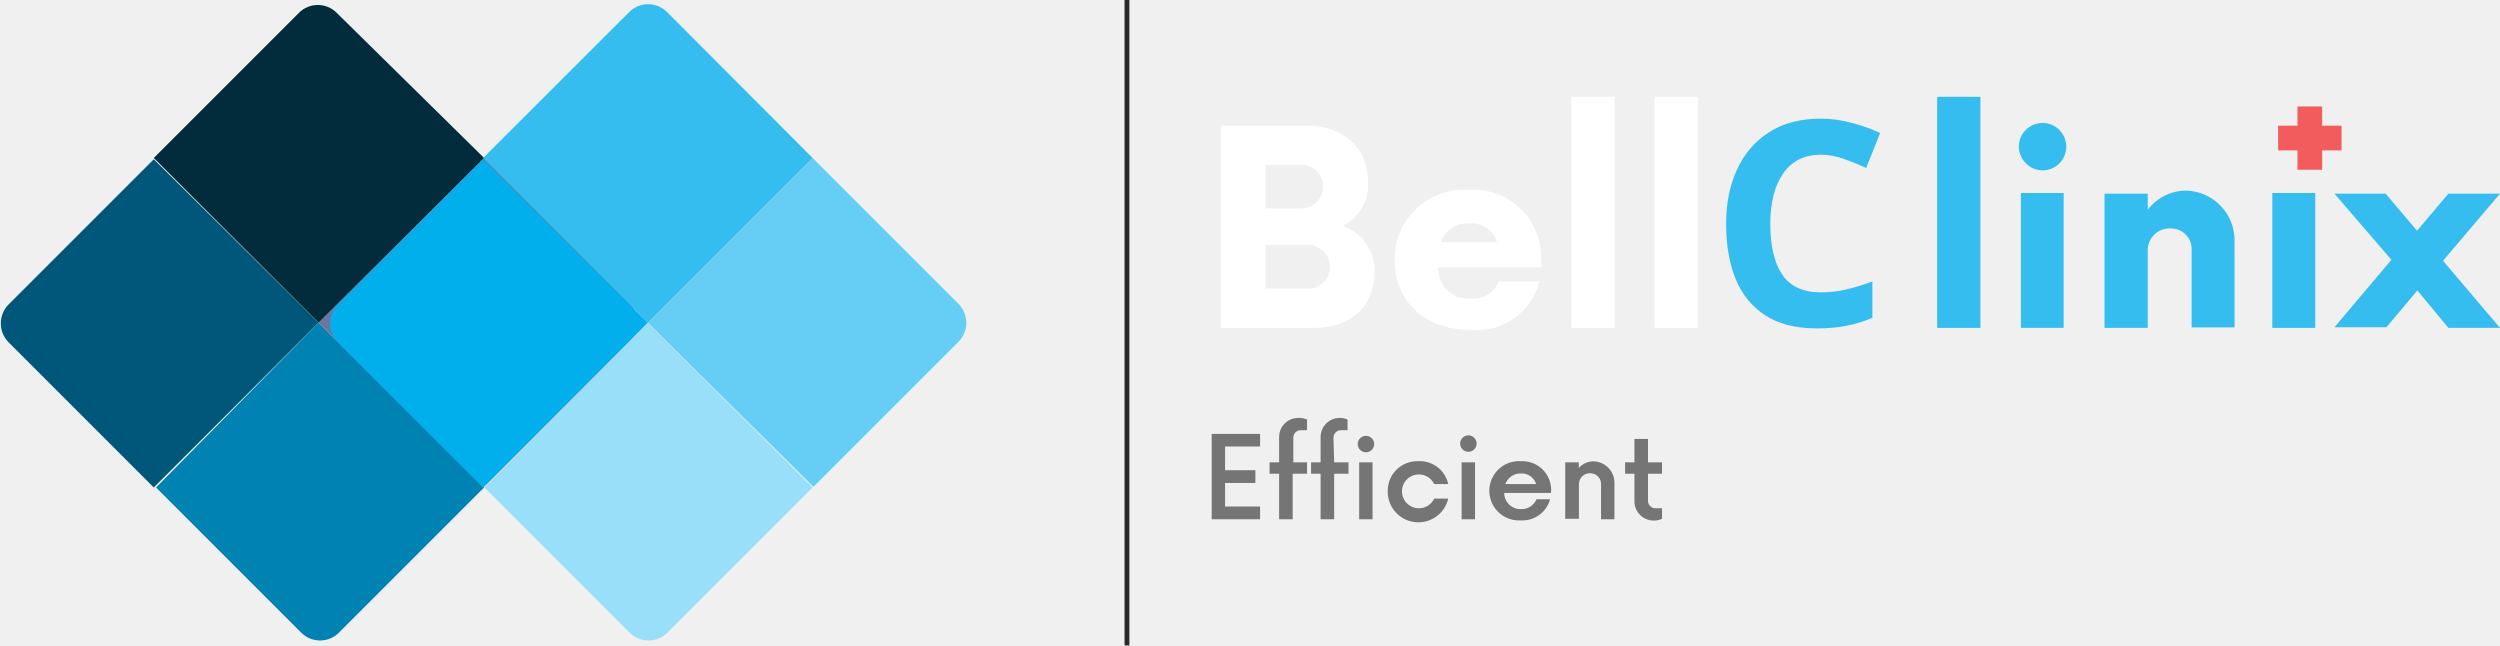
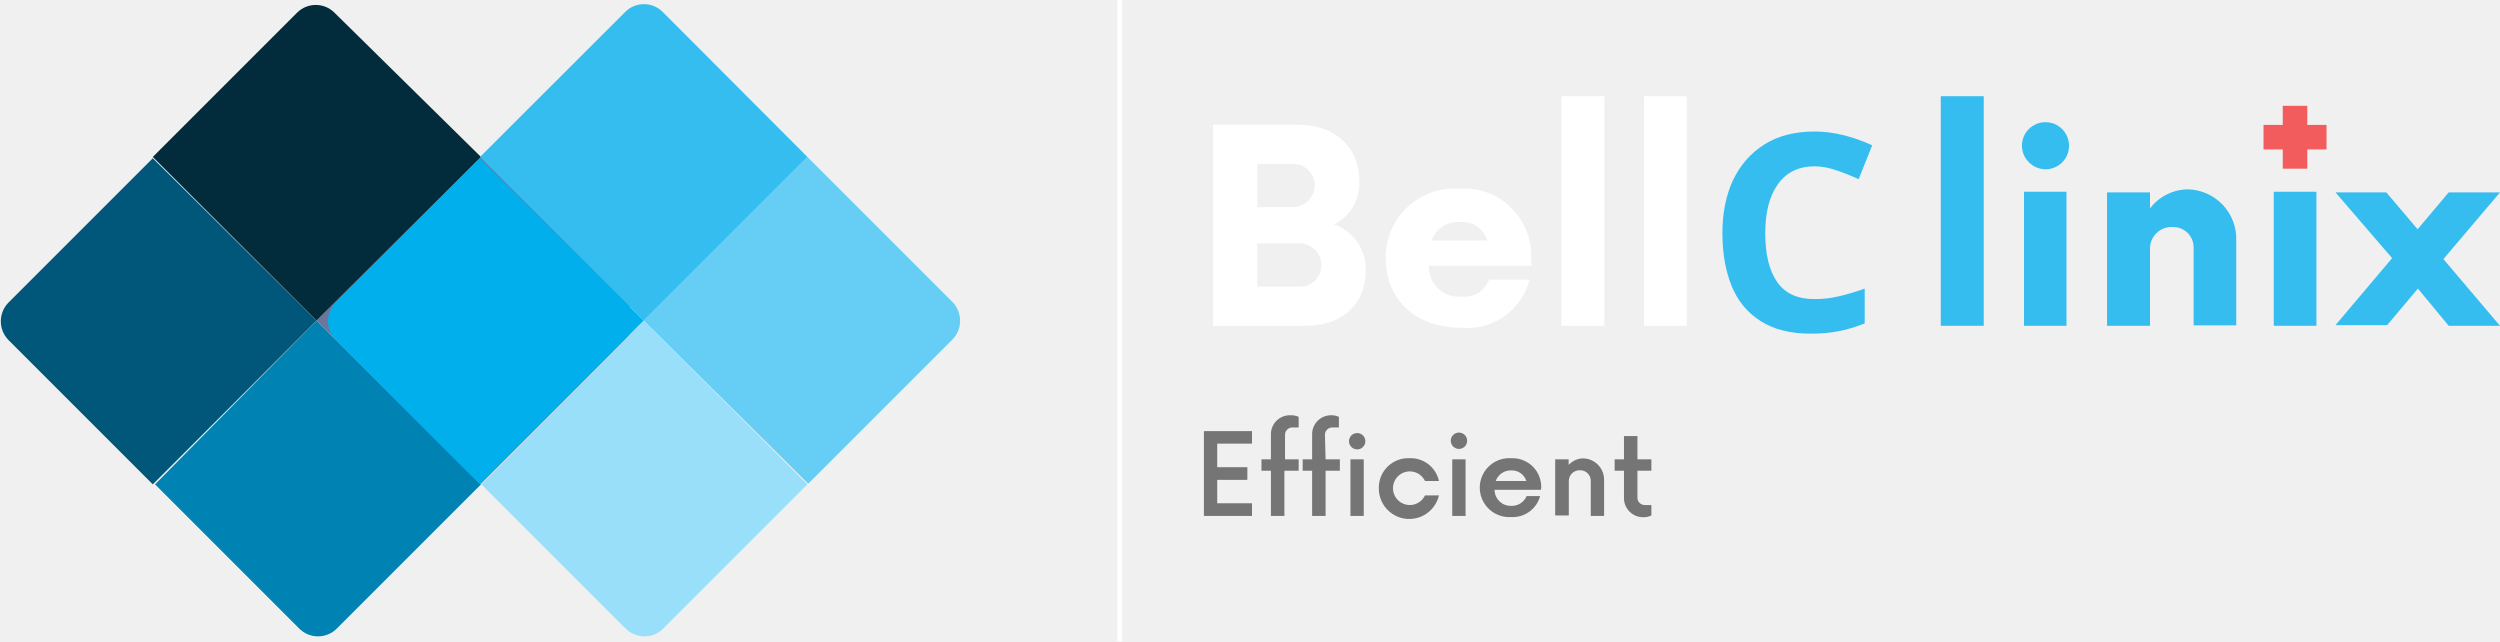
- <svg xmlns="http://www.w3.org/2000/svg" id="Layer_1" data-name="Layer 1" viewBox="0 0 154.93 40">
+ <svg xmlns="http://www.w3.org/2000/svg" id="Layer_1" data-name="Layer 1" viewBox="0 0 155.93 40">
  <defs>
-     <style>.cls-1{fill:#6e759d;}.cls-2{fill:#022c3c;}.cls-3{fill:#01577a;}.cls-4{fill:#0082b3;}.cls-5{fill:#66cef5;}.cls-13,.cls-6{fill:#35bdef;}.cls-7{fill:#01afec;}.cls-8{fill:#99dff9;}.cls-9{fill:#2a2a2a;}.cls-10{fill:#fff;}.cls-11{fill:#f25c5c;}.cls-12{fill:#757575;}.cls-13{font-size:17.72px;font-family:Poppins-Bold, Poppins;font-weight:700;}</style>
+     <style>.cls-1{fill:#6e759d;}.cls-2{fill:#022c3c;}.cls-3{fill:#01577a;}.cls-4{fill:#0082b3;}.cls-5{fill:#66cef5;}.cls-12,.cls-6{fill:#35bdef;}.cls-7{fill:#01afec;}.cls-8{fill:#99dff9;}.cls-9{fill:#fff;}.cls-10{fill:#f25c5c;}.cls-11{fill:#757575;}.cls-12{font-size:17.17px;font-family:Poppins-Bold, Poppins;font-weight:700;}</style>
  </defs>
  <path class="cls-1" d="M39,21.17l-9,9L19.74,20,30,9.79l9,9A1.65,1.65,0,0,1,39,21.17Z" />
  <path class="cls-2" d="M30,9.79,19.74,20,9.53,9.79l9-9a1.65,1.65,0,0,1,2.33,0Z" />
  <path class="cls-3" d="M19.74,20,9.53,30.21l-9-9a1.67,1.67,0,0,1,0-2.34l9-9Z" />
  <path class="cls-4" d="M30,30.21l-9,9a1.65,1.65,0,0,1-2.33,0l-9-9L19.74,20Z" />
  <path class="cls-5" d="M59.41,21.17l-9,9L40.15,20,50.36,9.79l9,9A1.67,1.67,0,0,1,59.41,21.17Z" />
  <path class="cls-6" d="M50.36,9.79,40.15,20,29.94,9.79,39,.74a1.65,1.65,0,0,1,2.33,0Z" />
  <path class="cls-7" d="M40.15,20,29.94,30.21l-9-9a1.65,1.65,0,0,1,0-2.34l9-9Z" />
  <path class="cls-8" d="M50.36,30.21l-9,9a1.65,1.65,0,0,1-2.33,0l-9-9L40.15,20Z" />
  <rect class="cls-9" x="69.69" width="0.3" height="40" />
-   <path class="cls-10" d="M85.18,16.89c0,2.22-1.63,3.43-3.72,3.43h-5.8V7.78H81c2.11,0,3.78,1.27,3.78,3.49A2.86,2.86,0,0,1,83.21,14,2.93,2.93,0,0,1,85.18,16.89Zm-4.54-6.67H78.42v2.7h2.22A1.37,1.37,0,0,0,82,11.56,1.34,1.34,0,0,0,80.64,10.22Zm1.78,6.32a1.36,1.36,0,0,0-1.36-1.36H78.42v2.7h2.64A1.33,1.33,0,0,0,82.42,16.54Z" />
-   <path class="cls-10" d="M95.53,16.58h-6.4a1.84,1.84,0,0,0,2,1.92,1.66,1.66,0,0,0,1.75-1.06H95.4a4,4,0,0,1-4.28,3c-2.8,0-4.69-1.73-4.69-4.35A4.28,4.28,0,0,1,91,11.77a4.18,4.18,0,0,1,4.5,4.35ZM89.3,15h3.47a1.63,1.63,0,0,0-1.69-1.15A1.73,1.73,0,0,0,89.3,15Z" />
-   <path class="cls-10" d="M97.39,6h2.68V20.32H97.39Z" />
-   <path class="cls-10" d="M102.54,6h2.67V20.32h-2.67Z" />
-   <path class="cls-6" d="M120.05,6h2.68V20.32h-2.68Z" />
-   <path class="cls-6" d="M125.11,9.09a1.47,1.47,0,1,1,1.47,1.47A1.49,1.49,0,0,1,125.11,9.09Zm.13,2.87h2.65v8.36h-2.65Z" />
-   <path class="cls-6" d="M138.48,15v5.29h-2.66V15.47a1.27,1.27,0,0,0-1.32-1.31,1.34,1.34,0,0,0-1.4,1.31v4.85h-2.68V12h2.68v1a3,3,0,0,1,2.39-1.19A3.09,3.09,0,0,1,138.48,15Z" />
-   <rect class="cls-6" x="140.82" y="11.96" width="2.66" height="8.36" />
-   <polygon class="cls-11" points="145.11 7.79 145.11 9.32 143.91 9.32 143.91 10.52 142.38 10.52 142.38 9.32 141.18 9.32 141.18 7.79 142.38 7.79 142.38 6.6 143.91 6.6 143.91 7.79 145.11 7.79" />
-   <path class="cls-6" d="M151.4,16.16l3.53,4.16h-3.2L149.81,18l-1.92,2.28h-3.22l3.53-4.18L144.67,12h3.17l1.95,2.3,1.94-2.3h3.2Z" />
-   <path class="cls-12" d="M75.92,27.67v1.47H77.8v.79H75.92v1.46h2.17v.79h-3V26.89h3v.78Z" />
-   <path class="cls-12" d="M81,29.36h-.89v2.82h-.84V29.36h-.59v-.71h.59v-1.6a1.18,1.18,0,0,1,1.2-1.15A1.12,1.12,0,0,1,81,26v.66H80.6a.46.46,0,0,0-.45.5v1.49H81Z" />
-   <path class="cls-12" d="M82.68,28.65h.89v.71h-.89v2.82h-.84V29.36h-.59v-.71h.59v-1.6A1.18,1.18,0,0,1,83,25.9a1.12,1.12,0,0,1,.51.1v.66h-.41a.46.46,0,0,0-.46.5Zm1.46-1.12a.51.51,0,1,1,.51.5A.51.51,0,0,1,84.14,27.53Zm.09,1.12h.83v3.53h-.83Z" />
-   <path class="cls-12" d="M86,30.42a1.83,1.83,0,0,1,1.9-1.84A1.8,1.8,0,0,1,89.75,30h-.87a1.05,1.05,0,1,0,0,.9h.87A1.9,1.9,0,0,1,86,30.42Z" />
-   <path class="cls-12" d="M90.49,27.53A.51.51,0,1,1,91,28,.51.51,0,0,1,90.49,27.53Zm.09,1.12h.83v3.53h-.83Z" />
-   <path class="cls-12" d="M96.11,30.55H93.22a1,1,0,0,0,1,1,1,1,0,0,0,1-.61h.84a1.77,1.77,0,0,1-1.79,1.31,1.84,1.84,0,1,1,0-3.67,1.79,1.79,0,0,1,1.86,1.82ZM93.29,30H95.2a.94.94,0,0,0-.93-.66A1,1,0,0,0,93.29,30Z" />
-   <path class="cls-12" d="M100.05,29.94v2.24h-.83V30a.66.66,0,0,0-.68-.67.67.67,0,0,0-.69.67v2.15H97V28.65h.84V29a1.23,1.23,0,0,1,.91-.41A1.33,1.33,0,0,1,100.05,29.94Z" />
-   <path class="cls-12" d="M102.13,29.36V31a.46.46,0,0,0,.47.5h.4v.65a1.1,1.1,0,0,1-.51.11,1.19,1.19,0,0,1-1.2-1.16V29.36h-.58v-.71h.58V27.2h.84v1.45H103v.71Z" />
-   <text class="cls-13" transform="translate(105.95 20.18) scale(0.99 1)">C</text>
+   <path class="cls-9" d="M85.18,16.89c0,2.22-1.63,3.43-3.72,3.43h-5.8V7.78H81c2.11,0,3.78,1.27,3.78,3.49A2.86,2.86,0,0,1,83.21,14,2.93,2.93,0,0,1,85.18,16.89Zm-4.54-6.67H78.42v2.7h2.22A1.37,1.37,0,0,0,82,11.56,1.34,1.34,0,0,0,80.64,10.22Zm1.78,6.32a1.36,1.36,0,0,0-1.36-1.36H78.42v2.7h2.64A1.33,1.33,0,0,0,82.42,16.54Z" />
+   <path class="cls-9" d="M95.53,16.58h-6.4a1.84,1.84,0,0,0,2,1.92,1.66,1.66,0,0,0,1.75-1.06H95.4a4,4,0,0,1-4.28,3c-2.8,0-4.69-1.73-4.69-4.35A4.28,4.28,0,0,1,91,11.77a4.18,4.18,0,0,1,4.5,4.35ZM89.3,15h3.47a1.63,1.63,0,0,0-1.69-1.15A1.73,1.73,0,0,0,89.3,15Z" />
+   <path class="cls-9" d="M97.39,6h2.68V20.32H97.39Z" />
+   <path class="cls-9" d="M102.54,6h2.67V20.32h-2.67Z" />
+   <path class="cls-6" d="M121.05,6h2.68V20.32h-2.68Z" />
+   <path class="cls-6" d="M126.11,9.09a1.47,1.47,0,1,1,1.47,1.47A1.49,1.49,0,0,1,126.11,9.09Zm.13,2.87h2.65v8.36h-2.65Z" />
+   <path class="cls-6" d="M139.48,15v5.29h-2.66V15.47a1.27,1.27,0,0,0-1.32-1.31,1.34,1.34,0,0,0-1.4,1.31v4.85h-2.68V12h2.68v1a3,3,0,0,1,2.39-1.19A3.09,3.09,0,0,1,139.48,15Z" />
+   <rect class="cls-6" x="141.82" y="11.96" width="2.66" height="8.36" />
+   <polygon class="cls-10" points="145.11 7.79 145.11 9.32 143.91 9.32 143.91 10.52 142.38 10.52 142.38 9.32 141.18 9.32 141.18 7.79 142.38 7.79 142.38 6.6 143.91 6.6 143.91 7.79 145.11 7.79" />
+   <path class="cls-6" d="M152.4,16.16l3.53,4.16h-3.2L150.81,18l-1.92,2.28h-3.22l3.53-4.18L145.67,12h3.17l1.95,2.3,1.94-2.3h3.2Z" />
+   <path class="cls-11" d="M75.92,27.67v1.47H77.8v.79H75.92v1.46h2.17v.79h-3V26.89h3v.78Z" />
+   <path class="cls-11" d="M81,29.36h-.89v2.82h-.84V29.36h-.59v-.71h.59v-1.6a1.18,1.18,0,0,1,1.2-1.15A1.12,1.12,0,0,1,81,26v.66H80.6a.46.46,0,0,0-.45.5v1.49H81Z" />
+   <path class="cls-11" d="M82.68,28.65h.89v.71h-.89v2.82h-.84V29.36h-.59v-.71h.59v-1.6A1.18,1.18,0,0,1,83,25.9a1.12,1.12,0,0,1,.51.1v.66h-.41a.46.46,0,0,0-.46.5Zm1.46-1.12a.51.51,0,1,1,.51.5A.51.51,0,0,1,84.14,27.53Zm.09,1.12h.83v3.53h-.83Z" />
+   <path class="cls-11" d="M86,30.42a1.83,1.83,0,0,1,1.9-1.84A1.8,1.8,0,0,1,89.75,30h-.87a1.05,1.05,0,1,0,0,.9h.87A1.9,1.9,0,0,1,86,30.42Z" />
+   <path class="cls-11" d="M90.49,27.53A.51.51,0,1,1,91,28,.51.51,0,0,1,90.49,27.53Zm.09,1.12h.83v3.53h-.83Z" />
+   <path class="cls-11" d="M96.11,30.55H93.22a1,1,0,0,0,1,1,1,1,0,0,0,1-.61h.84a1.77,1.77,0,0,1-1.79,1.31,1.84,1.84,0,1,1,0-3.67,1.79,1.79,0,0,1,1.86,1.82ZM93.29,30H95.2a.94.94,0,0,0-.93-.66A1,1,0,0,0,93.29,30Z" />
+   <path class="cls-11" d="M100.05,29.94v2.24h-.83V30a.66.66,0,0,0-.68-.67.67.67,0,0,0-.69.67v2.15H97V28.65h.84V29a1.23,1.23,0,0,1,.91-.41A1.33,1.33,0,0,1,100.05,29.94Z" />
+   <path class="cls-11" d="M102.13,29.36V31a.46.46,0,0,0,.47.5h.4v.65a1.1,1.1,0,0,1-.51.11,1.19,1.19,0,0,1-1.2-1.16V29.36h-.58v-.71h.58V27.2h.84v1.45H103v.71Z" />
+   <text class="cls-12" transform="translate(106.43 20.64)">C</text>
</svg>
